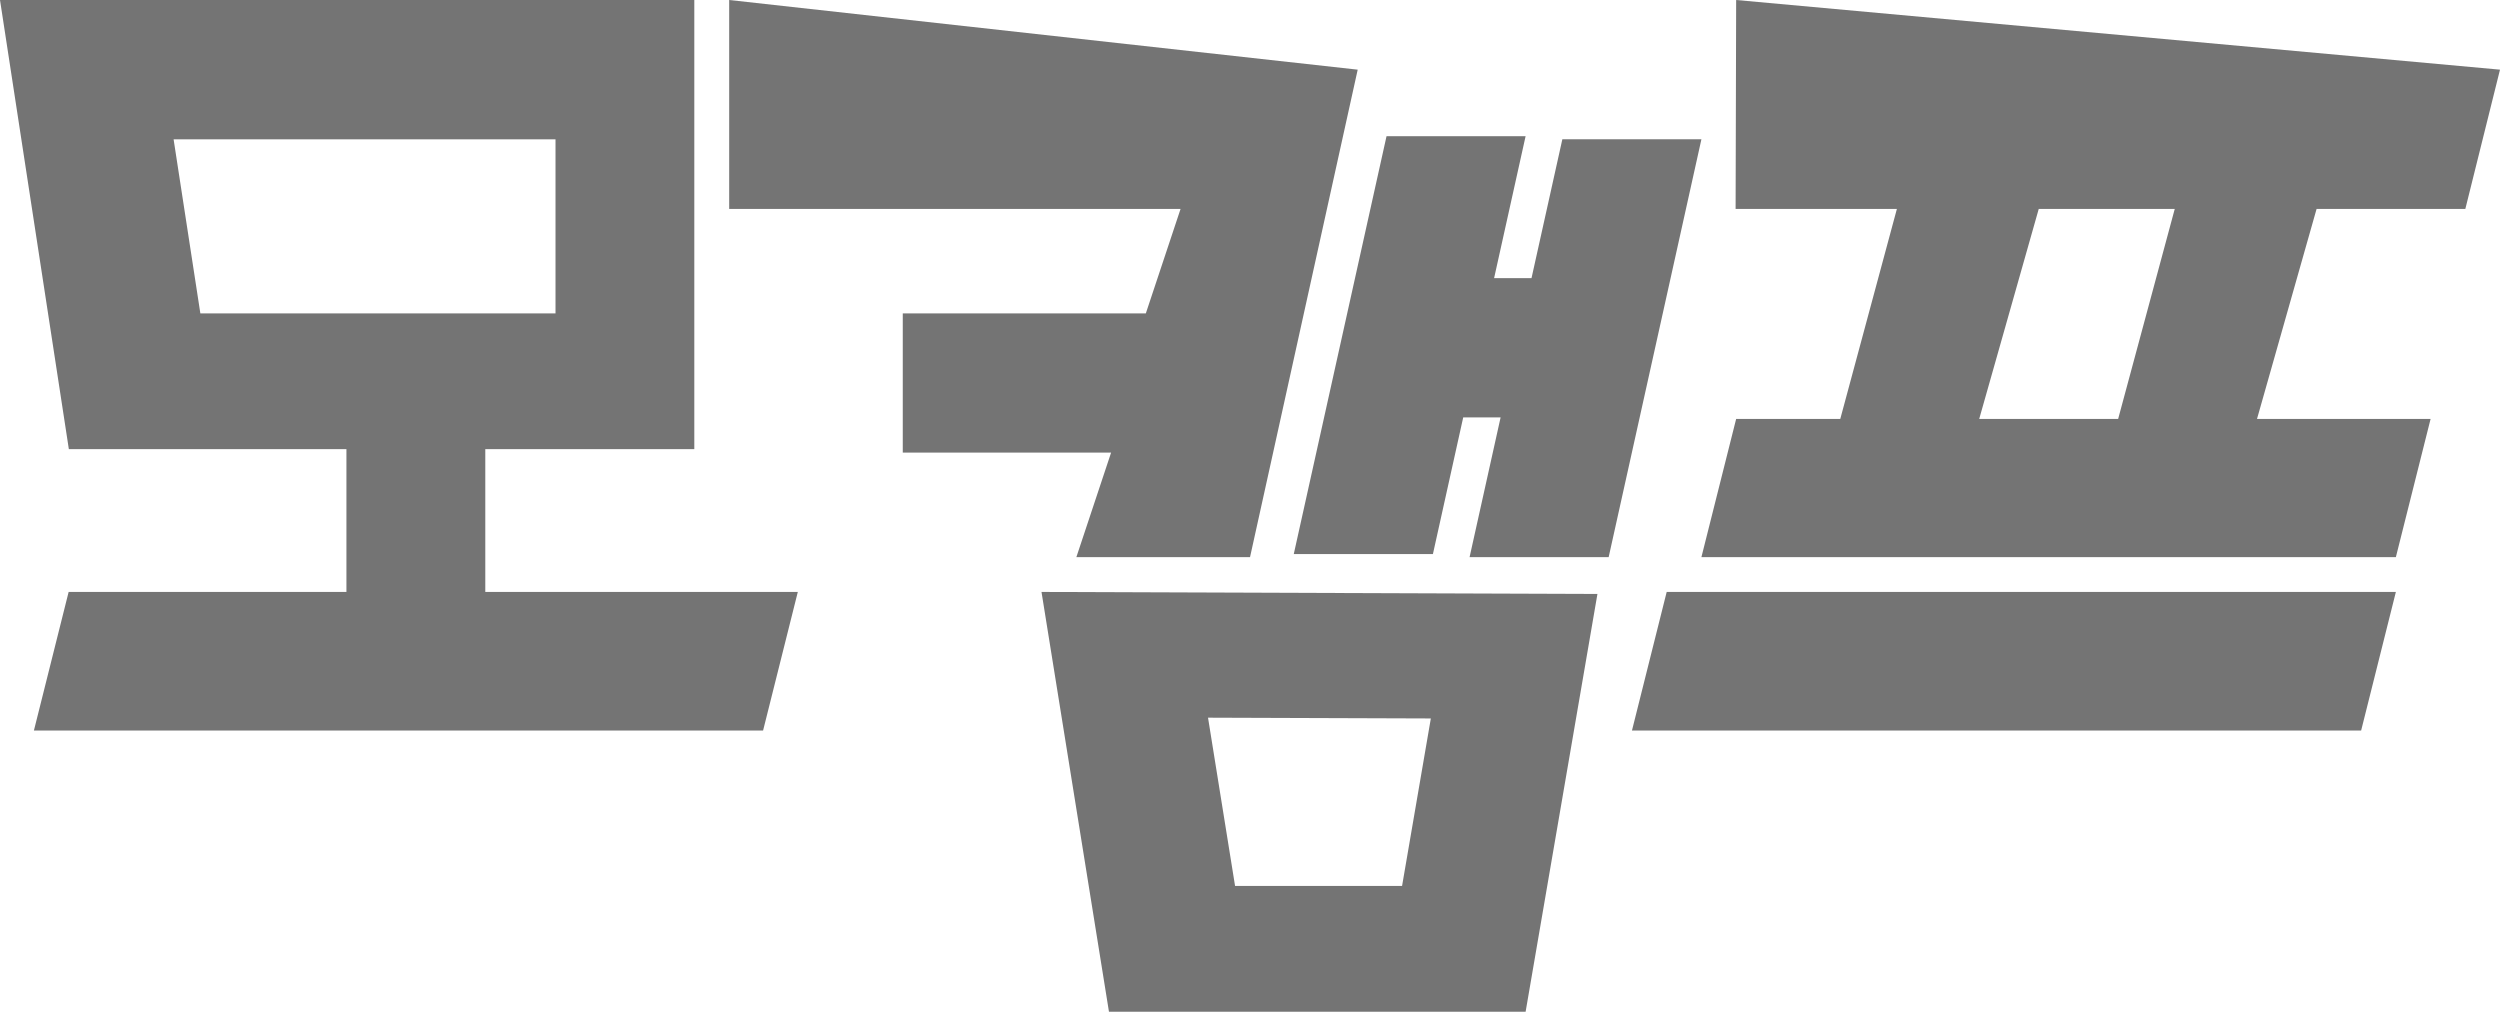
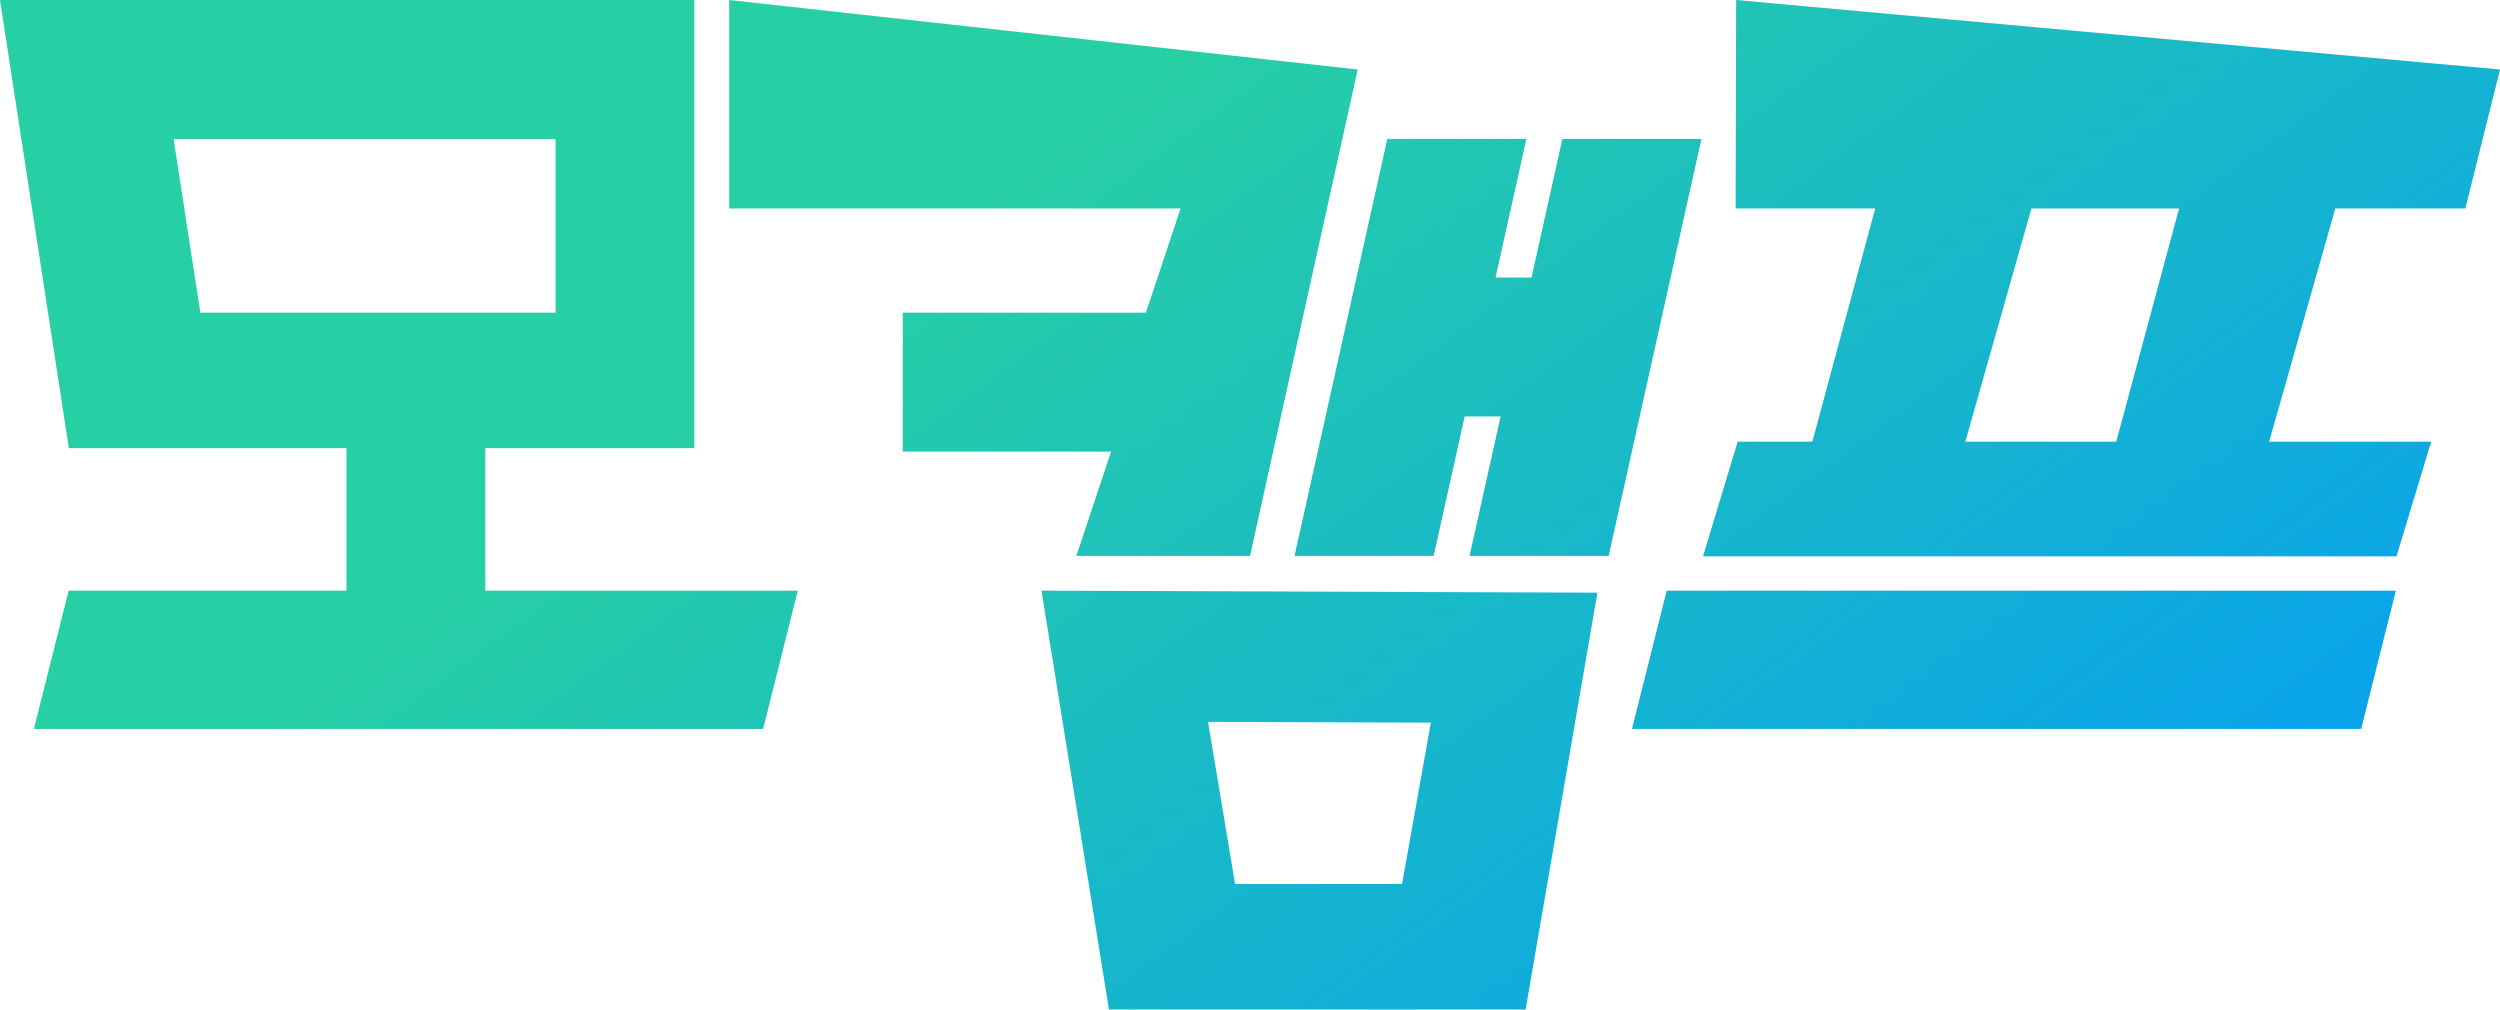
- <svg xmlns="http://www.w3.org/2000/svg" width="257" height="104" viewBox="0 0 257 104" fill="none">
-   <path fill-rule="evenodd" clip-rule="evenodd" d="M0 0L7.077 46.172H35.613V60.851H7.056L3.485 75.1H78.445L82.015 60.851H49.888V46.172H71.375V0H0ZM57.107 32.215H20.596L17.846 14.321H57.107V32.215ZM74.96 21.475V0L139.572 7.161L128.504 57.27H110.651L114.221 46.529H92.805V32.215H117.792L121.363 21.475H74.96ZM142.536 14L133 56.956H147.304L150.419 42.906H154.263L151.074 57.27H165.371L171.728 28.635L174.906 14.314H160.61L157.44 28.592H153.593L153.654 28.321L156.832 14H142.536ZM114.001 104.007L107.066 60.851L164.216 61.058L156.833 104.007H114.001ZM126.964 91.072H144.133L147.09 73.857L124.185 73.778L126.964 91.072ZM178.477 0L257 7.161L253.437 21.475H238.146L232.021 43.064H249.866L246.296 57.27H174.906L178.477 43.064H189.181L195.001 21.475H178.42L178.477 0ZM203.463 43.064H217.746L223.565 21.475H209.583L203.463 43.064ZM171.336 60.851L167.765 75.1H242.725L246.296 60.851H171.336Z" fill="#747474" />
+ <svg xmlns="http://www.w3.org/2000/svg" width="250" height="101" viewBox="0 0 250 101" fill="none">
+   <path d="M159.743 59.266L152.562 100.952H110.896L104.15 59.065L159.743 59.266ZM123.506 88.397H140.207L143.084 72.262L120.803 72.186L123.506 88.397ZM48.529 59.065H79.781L76.309 72.895H3.391L6.863 59.065H34.643V44.816H48.529V59.065ZM236.114 72.895H163.196L166.669 59.065H239.588L236.114 72.895ZM250 6.95L246.534 20.844H233.532L226.916 44.164H243.12L239.651 55.635H170.299L173.768 44.164H181.236L187.521 20.844H173.561L173.615 0L250 6.95ZM135.771 6.95L125.004 55.588H107.638L111.11 45.162H90.278V31.269H114.584L118.058 20.844H72.918V0L135.771 6.95ZM149.555 27.753H153.152L156.235 13.893H170.143L167.051 27.793L160.866 55.587H146.96L150.062 41.647H146.467L143.368 55.587H129.454L138.73 13.893H152.638L149.555 27.753ZM69.432 44.815H6.885L0 0H69.432V44.815ZM196.533 44.164H211.626L217.911 20.844H203.144L196.533 44.164ZM20.036 31.269H55.552V13.9H17.359L20.036 31.269Z" fill="url(#paint0_linear_1223_2008)" />
+   <defs>
+     <linearGradient id="paint0_linear_1223_2008" x1="125" y1="0" x2="219.583" y2="129.167" gradientUnits="userSpaceOnUse">
+       <stop stop-color="#27CFA5" />
+       <stop offset="1" stop-color="#0096FF" />
+     </linearGradient>
+   </defs>
</svg>
